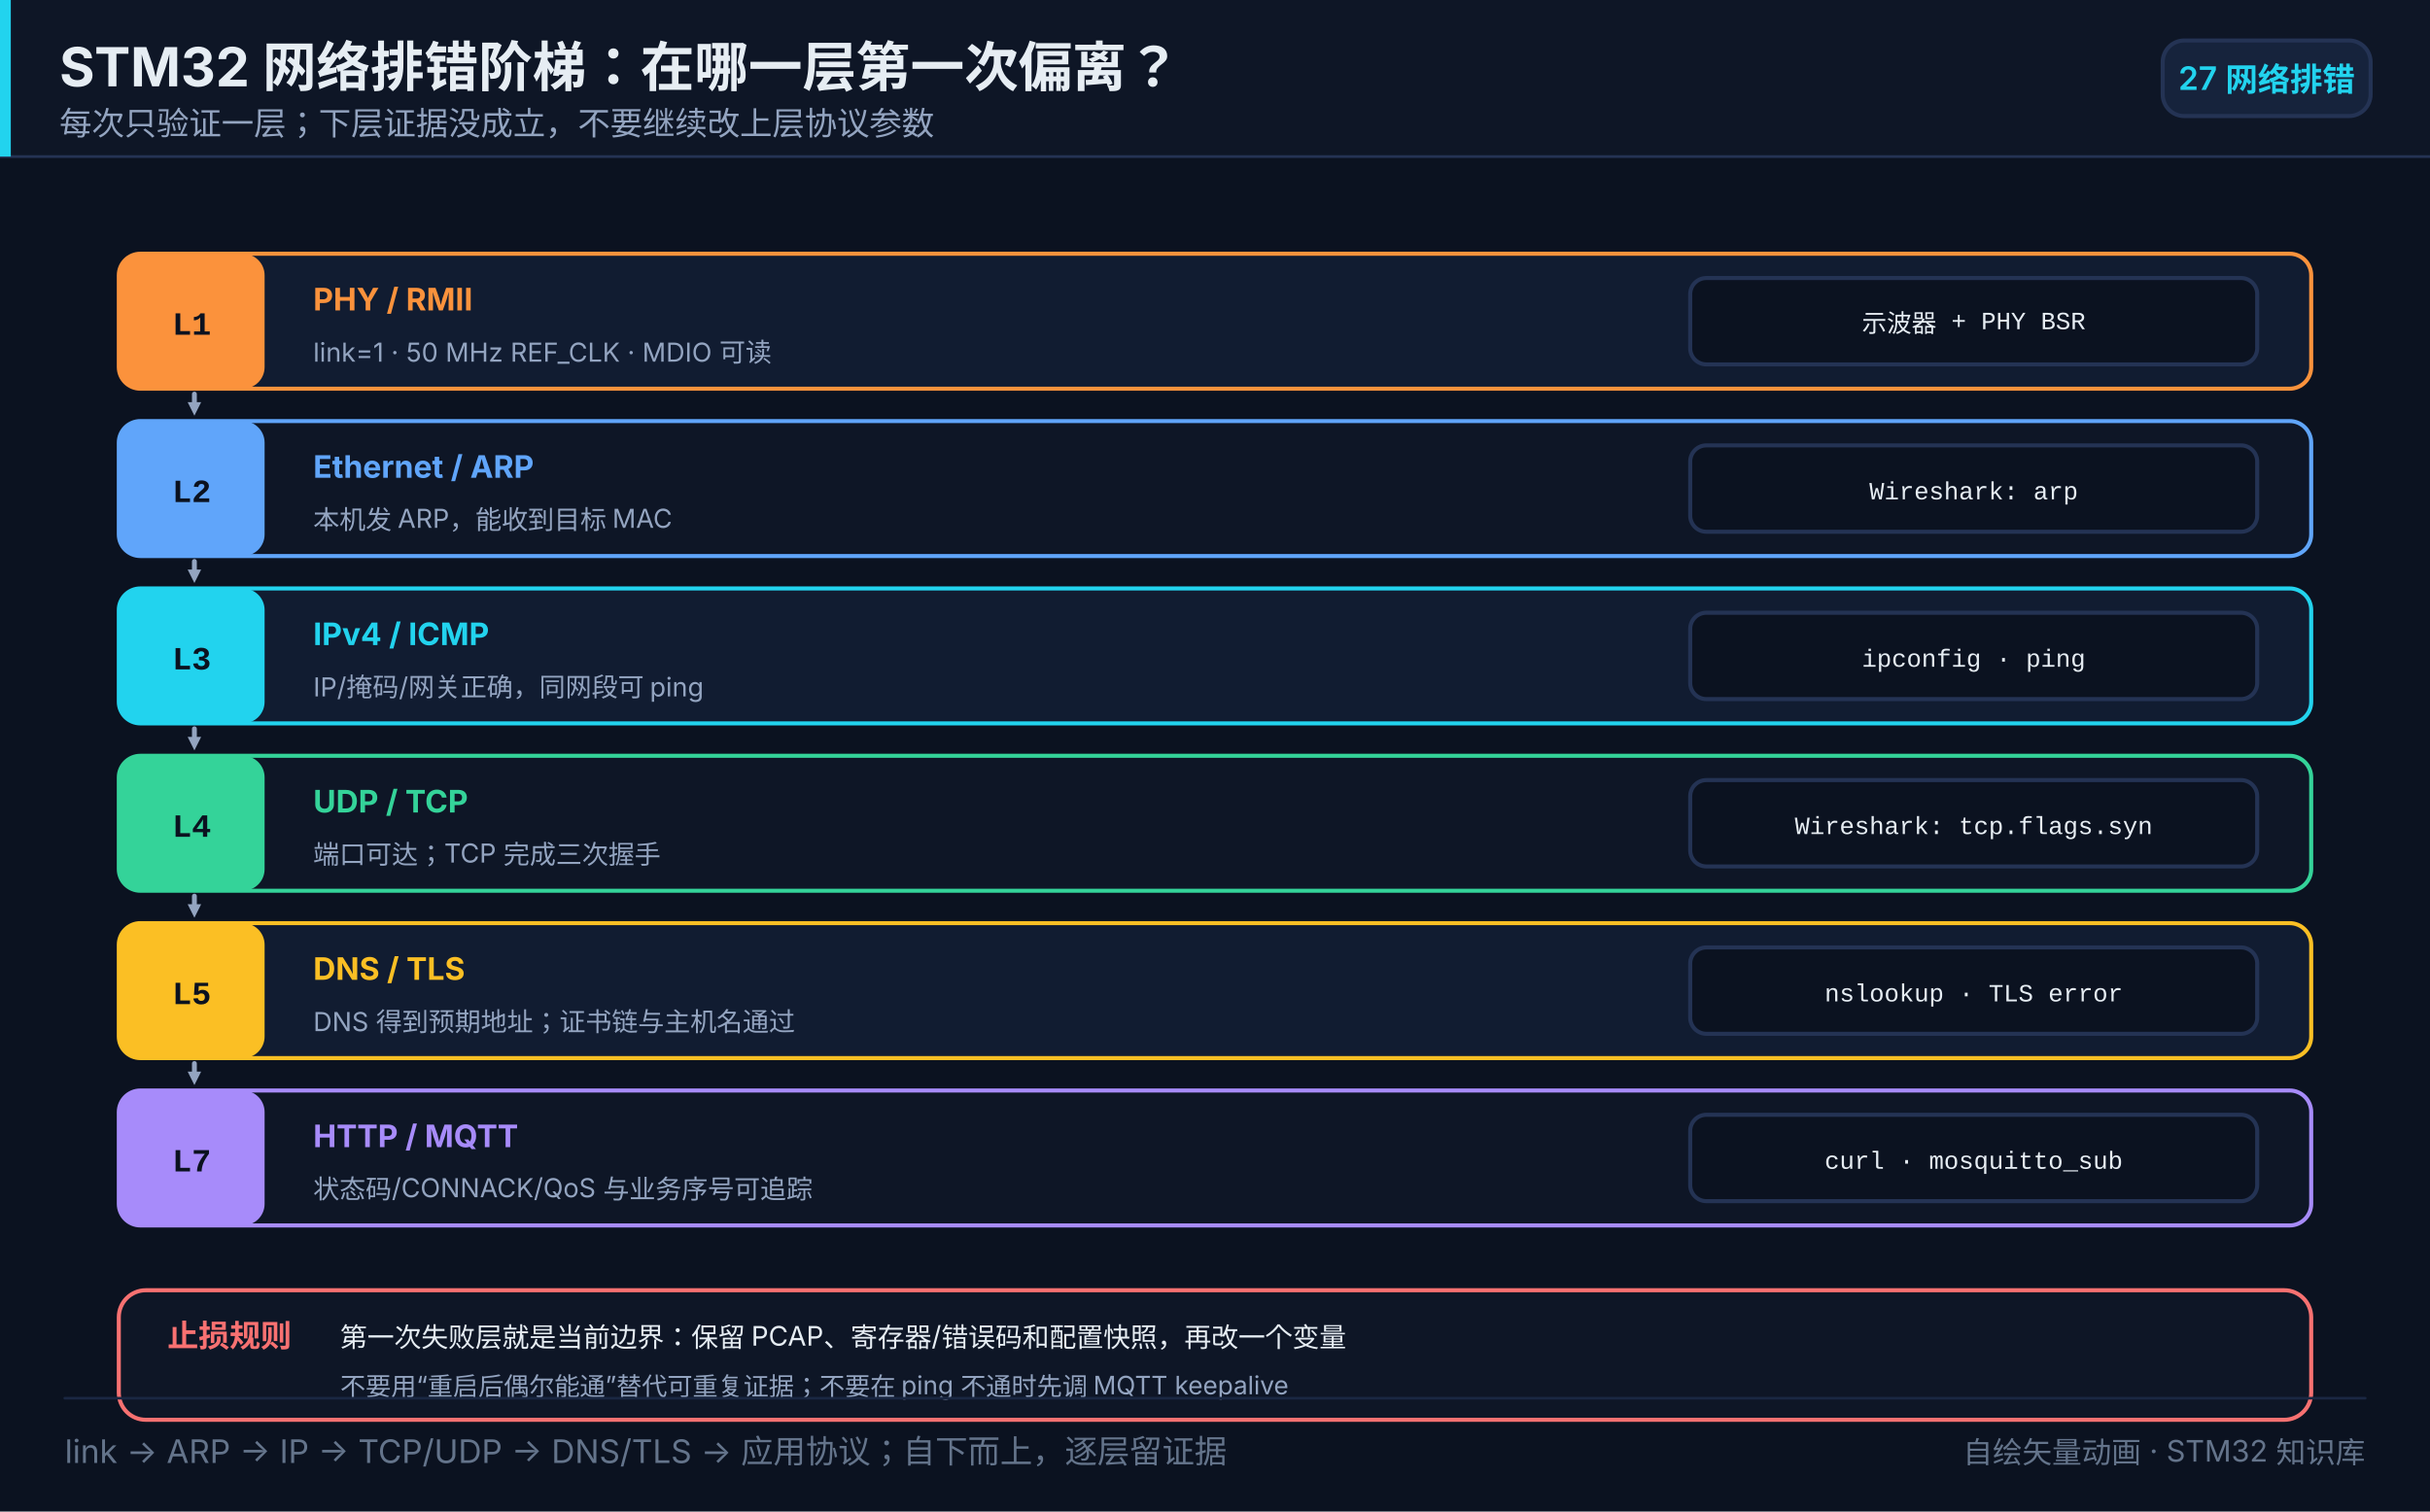
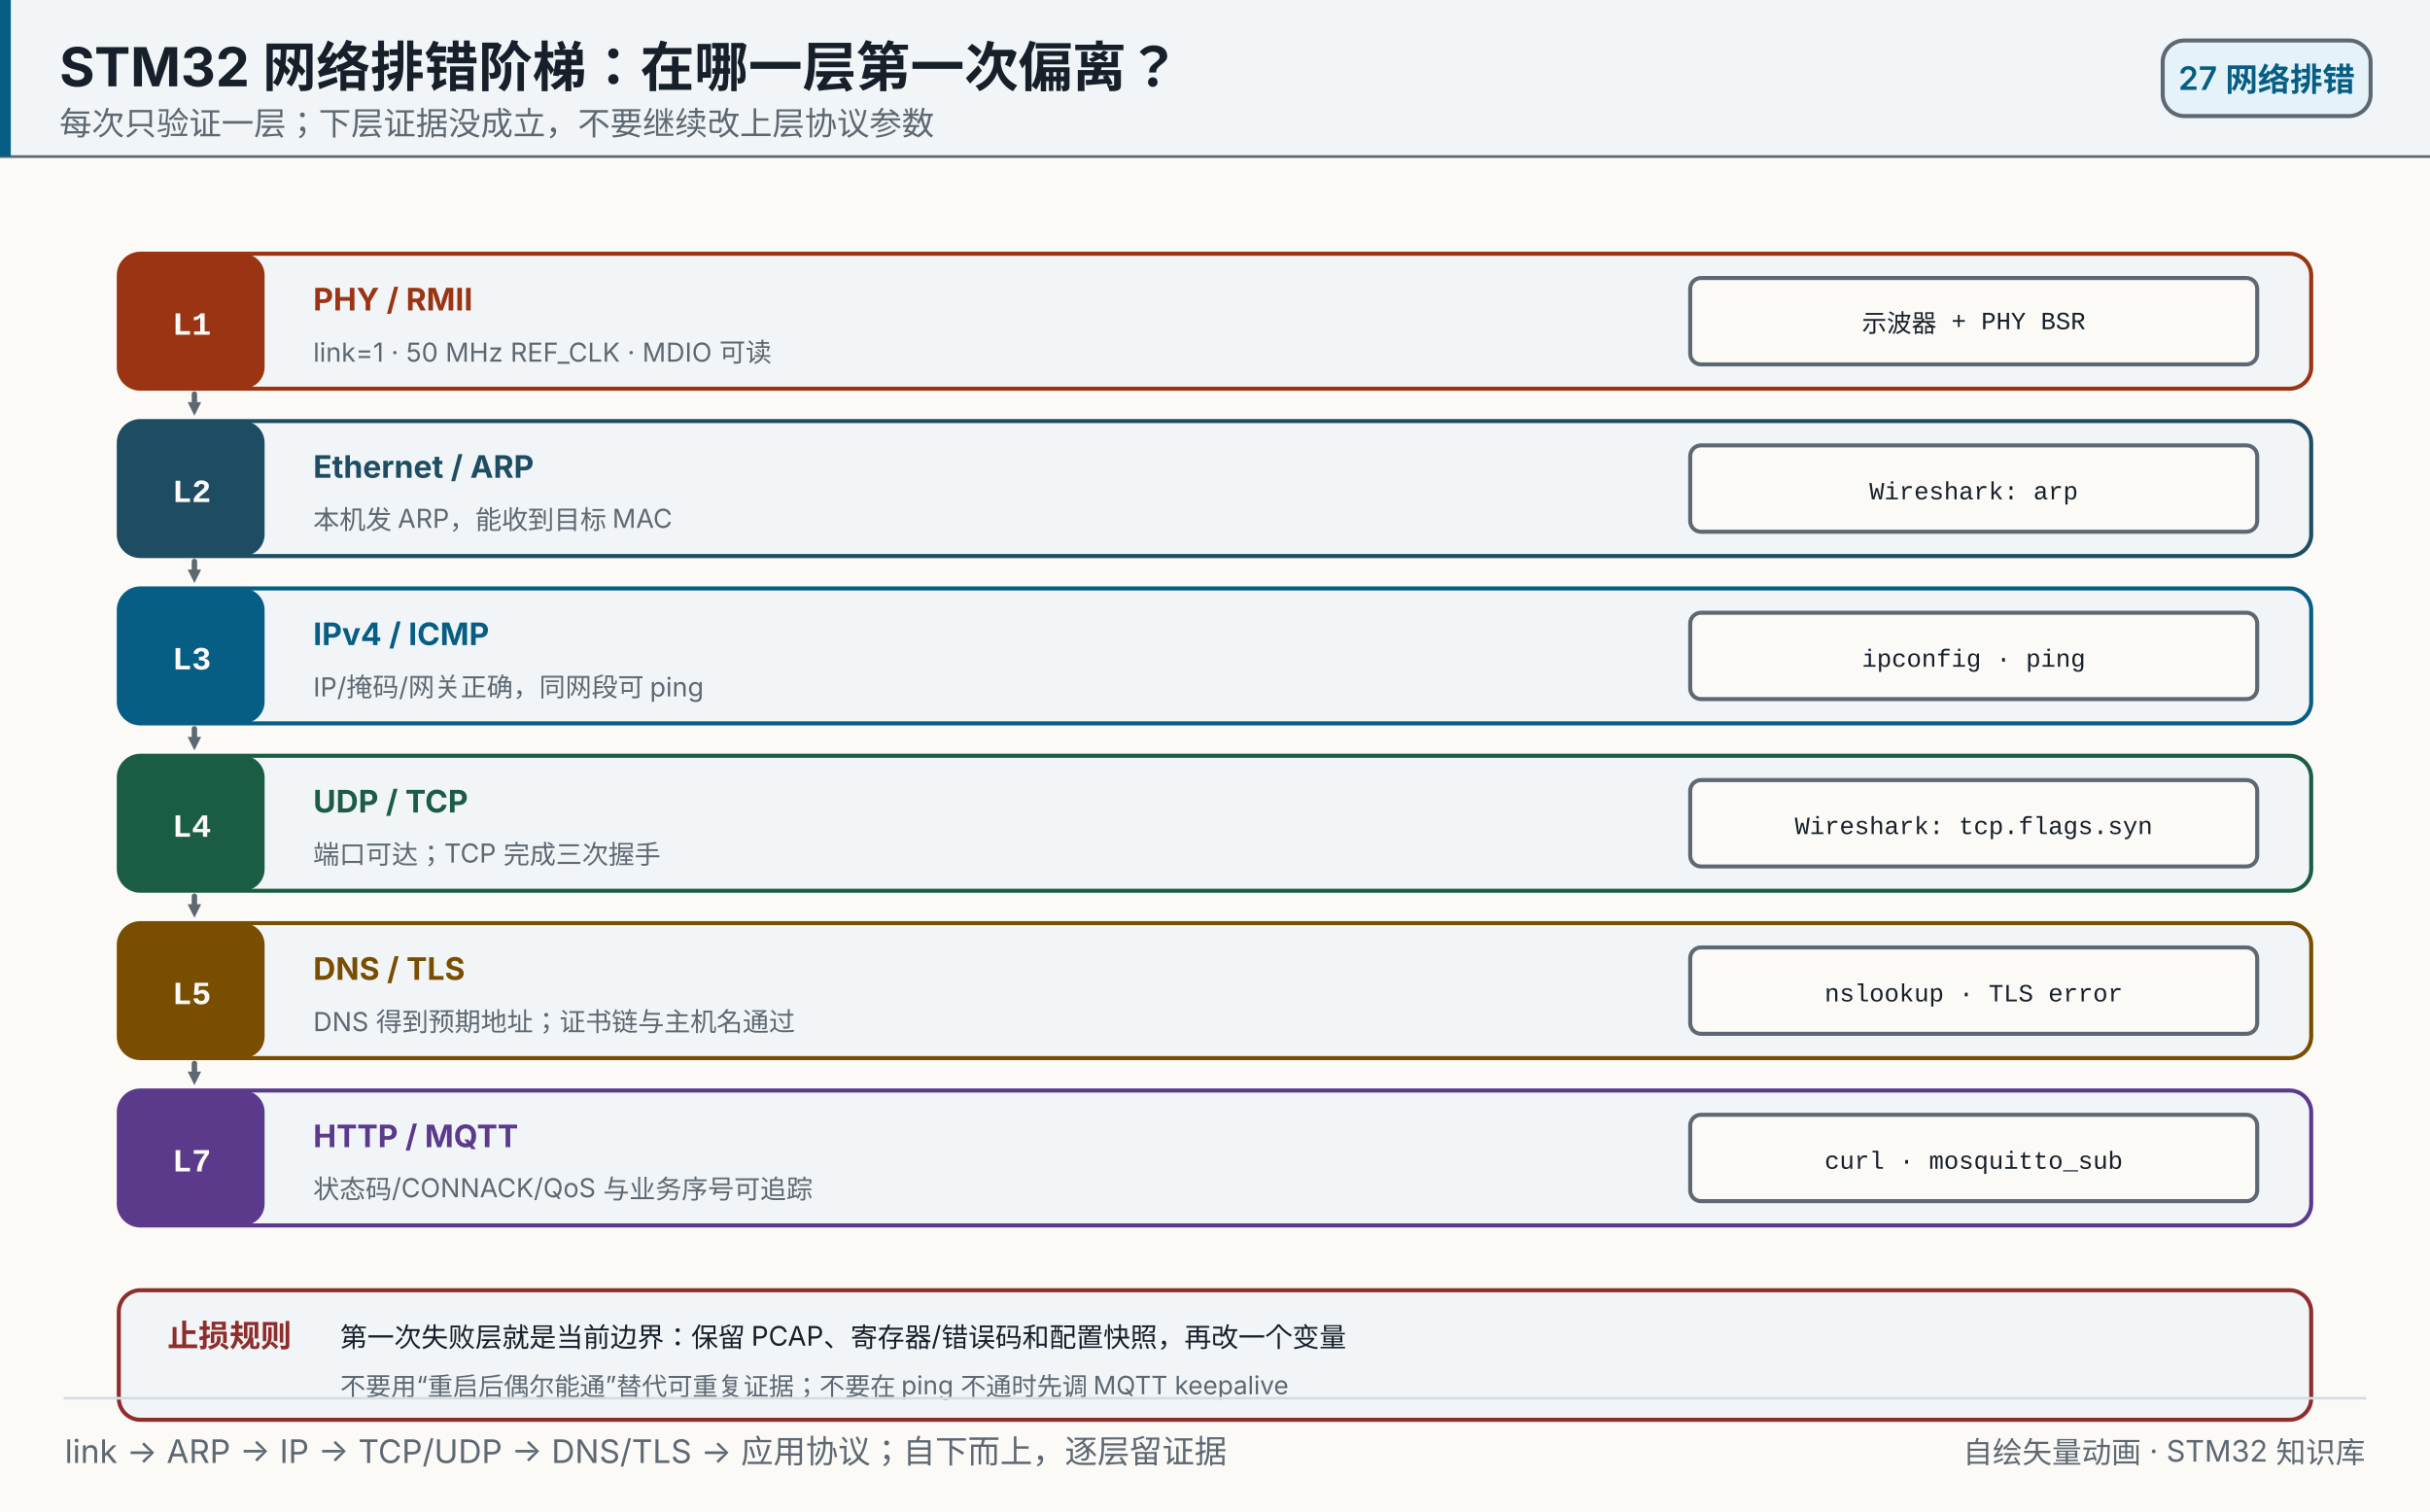
<svg xmlns="http://www.w3.org/2000/svg" width="900" height="560" viewBox="0 0 900 560" role="img" aria-label="STM32 网络排错阶梯：在哪一层第一次偏离？">
-   <rect x="0" y="0" width="900" height="560" fill="#0b1220" />
-   <rect x="0" y="0" width="900" height="58" fill="#0e1626" opacity="1" />
-   <line x1="0" y1="58" x2="900" y2="58" stroke="#243354" stroke-width="1" stroke-linecap="round" opacity="1" />
-   <rect x="0" y="0" width="4" height="58" fill="#22d3ee" opacity="1" />
-   <text x="22" y="32" font-size="20" fill="#e6edf3" text-anchor="start" opacity="1" font-family="'PingFang SC','Hiragino Sans GB','Microsoft YaHei',system-ui,-apple-system,'Segoe UI',sans-serif" font-weight="700">STM32 网络排错阶梯：在哪一层第一次偏离？</text>
-   <text x="22" y="50" font-size="12" fill="#93a4c0" text-anchor="start" opacity="1" font-family="'PingFang SC','Hiragino Sans GB','Microsoft YaHei',system-ui,-apple-system,'Segoe UI',sans-serif">每次只验证一层；下层证据没成立，不要继续改上层协议参数</text>
-   <rect x="801" y="15" width="77" height="28" fill="#16233c" opacity="1" rx="8" stroke="#243354" stroke-width="1.5" />
-   <text x="839.5" y="33.32" font-size="12" fill="#22d3ee" text-anchor="middle" opacity="1" font-family="'PingFang SC','Hiragino Sans GB','Microsoft YaHei',system-ui,-apple-system,'Segoe UI',sans-serif" font-weight="600">27 网络排错</text>
-   <rect x="44" y="94" width="812" height="50" fill="#111c31" opacity="1" rx="8" stroke="#fb923c" stroke-width="1.5" />
-   <rect x="44" y="94" width="54" height="50" fill="#fb923c" opacity="1" rx="8" />
-   <text x="71" y="124" font-size="12" fill="#0b1220" text-anchor="middle" opacity="1" font-family="ui-monospace,SFMono-Regular,'JetBrains Mono',Consolas,'Courier New',monospace" font-weight="800">L1</text>
-   <text x="116" y="115" font-size="11.5" fill="#fb923c" text-anchor="start" opacity="1" font-family="'PingFang SC','Hiragino Sans GB','Microsoft YaHei',system-ui,-apple-system,'Segoe UI',sans-serif" font-weight="700">PHY / RMII</text>
-   <text x="116" y="134" font-size="9.7" fill="#93a4c0" text-anchor="start" opacity="1" font-family="'PingFang SC','Hiragino Sans GB','Microsoft YaHei',system-ui,-apple-system,'Segoe UI',sans-serif">link=1 · 50 MHz REF_CLK · MDIO 可读</text>
-   <rect x="626" y="103" width="210" height="32" fill="#0b1220" opacity="1" rx="6" stroke="#243354" stroke-width="1.5" />
-   <text x="731" y="123" font-size="9.2" fill="#e6edf3" text-anchor="middle" opacity="1" font-family="ui-monospace,SFMono-Regular,'JetBrains Mono',Consolas,'Courier New',monospace">示波器 + PHY BSR</text>
-   <line x1="72" y1="146" x2="72" y2="149" stroke="#93a4c0" stroke-width="1.8" stroke-linecap="round" opacity="1" />
-   <polygon points="72.00,154.00 69.50,149.00 74.50,149.00" fill="#93a4c0" opacity="1" />
-   <rect x="44" y="156" width="812" height="50" fill="#0e1626" opacity="1" rx="8" stroke="#60a5fa" stroke-width="1.5" />
-   <rect x="44" y="156" width="54" height="50" fill="#60a5fa" opacity="1" rx="8" />
-   <text x="71" y="186" font-size="12" fill="#0b1220" text-anchor="middle" opacity="1" font-family="ui-monospace,SFMono-Regular,'JetBrains Mono',Consolas,'Courier New',monospace" font-weight="800">L2</text>
-   <text x="116" y="177" font-size="11.5" fill="#60a5fa" text-anchor="start" opacity="1" font-family="'PingFang SC','Hiragino Sans GB','Microsoft YaHei',system-ui,-apple-system,'Segoe UI',sans-serif" font-weight="700">Ethernet / ARP</text>
-   <text x="116" y="196" font-size="9.7" fill="#93a4c0" text-anchor="start" opacity="1" font-family="'PingFang SC','Hiragino Sans GB','Microsoft YaHei',system-ui,-apple-system,'Segoe UI',sans-serif">本机发 ARP，能收到目标 MAC</text>
-   <rect x="626" y="165" width="210" height="32" fill="#0b1220" opacity="1" rx="6" stroke="#243354" stroke-width="1.5" />
-   <text x="731" y="185" font-size="9.2" fill="#e6edf3" text-anchor="middle" opacity="1" font-family="ui-monospace,SFMono-Regular,'JetBrains Mono',Consolas,'Courier New',monospace">Wireshark: arp</text>
-   <line x1="72" y1="208" x2="72" y2="211" stroke="#93a4c0" stroke-width="1.8" stroke-linecap="round" opacity="1" />
-   <polygon points="72.00,216.00 69.50,211.00 74.50,211.00" fill="#93a4c0" opacity="1" />
-   <rect x="44" y="218" width="812" height="50" fill="#111c31" opacity="1" rx="8" stroke="#22d3ee" stroke-width="1.5" />
-   <rect x="44" y="218" width="54" height="50" fill="#22d3ee" opacity="1" rx="8" />
-   <text x="71" y="248" font-size="12" fill="#0b1220" text-anchor="middle" opacity="1" font-family="ui-monospace,SFMono-Regular,'JetBrains Mono',Consolas,'Courier New',monospace" font-weight="800">L3</text>
-   <text x="116" y="239" font-size="11.5" fill="#22d3ee" text-anchor="start" opacity="1" font-family="'PingFang SC','Hiragino Sans GB','Microsoft YaHei',system-ui,-apple-system,'Segoe UI',sans-serif" font-weight="700">IPv4 / ICMP</text>
-   <text x="116" y="258" font-size="9.7" fill="#93a4c0" text-anchor="start" opacity="1" font-family="'PingFang SC','Hiragino Sans GB','Microsoft YaHei',system-ui,-apple-system,'Segoe UI',sans-serif">IP/掩码/网关正确，同网段可 ping</text>
-   <rect x="626" y="227" width="210" height="32" fill="#0b1220" opacity="1" rx="6" stroke="#243354" stroke-width="1.5" />
-   <text x="731" y="247" font-size="9.2" fill="#e6edf3" text-anchor="middle" opacity="1" font-family="ui-monospace,SFMono-Regular,'JetBrains Mono',Consolas,'Courier New',monospace">ipconfig · ping</text>
-   <line x1="72" y1="270" x2="72" y2="273" stroke="#93a4c0" stroke-width="1.8" stroke-linecap="round" opacity="1" />
-   <polygon points="72.00,278.00 69.50,273.00 74.50,273.00" fill="#93a4c0" opacity="1" />
-   <rect x="44" y="280" width="812" height="50" fill="#0e1626" opacity="1" rx="8" stroke="#34d399" stroke-width="1.5" />
-   <rect x="44" y="280" width="54" height="50" fill="#34d399" opacity="1" rx="8" />
-   <text x="71" y="310" font-size="12" fill="#0b1220" text-anchor="middle" opacity="1" font-family="ui-monospace,SFMono-Regular,'JetBrains Mono',Consolas,'Courier New',monospace" font-weight="800">L4</text>
-   <text x="116" y="301" font-size="11.5" fill="#34d399" text-anchor="start" opacity="1" font-family="'PingFang SC','Hiragino Sans GB','Microsoft YaHei',system-ui,-apple-system,'Segoe UI',sans-serif" font-weight="700">UDP / TCP</text>
-   <text x="116" y="320" font-size="9.7" fill="#93a4c0" text-anchor="start" opacity="1" font-family="'PingFang SC','Hiragino Sans GB','Microsoft YaHei',system-ui,-apple-system,'Segoe UI',sans-serif">端口可达；TCP 完成三次握手</text>
-   <rect x="626" y="289" width="210" height="32" fill="#0b1220" opacity="1" rx="6" stroke="#243354" stroke-width="1.5" />
-   <text x="731" y="309" font-size="9.2" fill="#e6edf3" text-anchor="middle" opacity="1" font-family="ui-monospace,SFMono-Regular,'JetBrains Mono',Consolas,'Courier New',monospace">Wireshark: tcp.flags.syn</text>
-   <line x1="72" y1="332" x2="72" y2="335" stroke="#93a4c0" stroke-width="1.8" stroke-linecap="round" opacity="1" />
-   <polygon points="72.00,340.00 69.50,335.00 74.50,335.00" fill="#93a4c0" opacity="1" />
-   <rect x="44" y="342" width="812" height="50" fill="#111c31" opacity="1" rx="8" stroke="#fbbf24" stroke-width="1.5" />
-   <rect x="44" y="342" width="54" height="50" fill="#fbbf24" opacity="1" rx="8" />
-   <text x="71" y="372" font-size="12" fill="#0b1220" text-anchor="middle" opacity="1" font-family="ui-monospace,SFMono-Regular,'JetBrains Mono',Consolas,'Courier New',monospace" font-weight="800">L5</text>
-   <text x="116" y="363" font-size="11.5" fill="#fbbf24" text-anchor="start" opacity="1" font-family="'PingFang SC','Hiragino Sans GB','Microsoft YaHei',system-ui,-apple-system,'Segoe UI',sans-serif" font-weight="700">DNS / TLS</text>
-   <text x="116" y="382" font-size="9.7" fill="#93a4c0" text-anchor="start" opacity="1" font-family="'PingFang SC','Hiragino Sans GB','Microsoft YaHei',system-ui,-apple-system,'Segoe UI',sans-serif">DNS 得到预期地址；证书链与主机名通过</text>
-   <rect x="626" y="351" width="210" height="32" fill="#0b1220" opacity="1" rx="6" stroke="#243354" stroke-width="1.5" />
-   <text x="731" y="371" font-size="9.2" fill="#e6edf3" text-anchor="middle" opacity="1" font-family="ui-monospace,SFMono-Regular,'JetBrains Mono',Consolas,'Courier New',monospace">nslookup · TLS error</text>
-   <line x1="72" y1="394" x2="72" y2="397" stroke="#93a4c0" stroke-width="1.8" stroke-linecap="round" opacity="1" />
-   <polygon points="72.00,402.00 69.50,397.00 74.50,397.00" fill="#93a4c0" opacity="1" />
-   <rect x="44" y="404" width="812" height="50" fill="#0e1626" opacity="1" rx="8" stroke="#a78bfa" stroke-width="1.5" />
-   <rect x="44" y="404" width="54" height="50" fill="#a78bfa" opacity="1" rx="8" />
-   <text x="71" y="434" font-size="12" fill="#0b1220" text-anchor="middle" opacity="1" font-family="ui-monospace,SFMono-Regular,'JetBrains Mono',Consolas,'Courier New',monospace" font-weight="800">L7</text>
-   <text x="116" y="425" font-size="11.5" fill="#a78bfa" text-anchor="start" opacity="1" font-family="'PingFang SC','Hiragino Sans GB','Microsoft YaHei',system-ui,-apple-system,'Segoe UI',sans-serif" font-weight="700">HTTP / MQTT</text>
-   <text x="116" y="444" font-size="9.7" fill="#93a4c0" text-anchor="start" opacity="1" font-family="'PingFang SC','Hiragino Sans GB','Microsoft YaHei',system-ui,-apple-system,'Segoe UI',sans-serif">状态码/CONNACK/QoS 与业务序号可追踪</text>
-   <rect x="626" y="413" width="210" height="32" fill="#0b1220" opacity="1" rx="6" stroke="#243354" stroke-width="1.5" />
-   <text x="731" y="433" font-size="9.2" fill="#e6edf3" text-anchor="middle" opacity="1" font-family="ui-monospace,SFMono-Regular,'JetBrains Mono',Consolas,'Courier New',monospace">curl · mosquitto_sub</text>
-   <rect x="44" y="478" width="812" height="48" fill="#0e1626" opacity="1" rx="10" stroke="#f87171" stroke-width="1.5" />
-   <text x="62" y="499" font-size="11.5" fill="#f87171" text-anchor="start" opacity="1" font-family="'PingFang SC','Hiragino Sans GB','Microsoft YaHei',system-ui,-apple-system,'Segoe UI',sans-serif" font-weight="700">止损规则</text>
-   <text x="126" y="499" font-size="10" fill="#e6edf3" text-anchor="start" opacity="1" font-family="'PingFang SC','Hiragino Sans GB','Microsoft YaHei',system-ui,-apple-system,'Segoe UI',sans-serif">第一次失败层就是当前边界：保留 PCAP、寄存器/错误码和配置快照，再改一个变量</text>
-   <text x="126" y="517" font-size="9.4" fill="#93a4c0" text-anchor="start" opacity="1" font-family="'PingFang SC','Hiragino Sans GB','Microsoft YaHei',system-ui,-apple-system,'Segoe UI',sans-serif">不要用“重启后偶尔能通”替代可重复证据；不要在 ping 不通时先调 MQTT keepalive</text>
-   <line x1="24" y1="518" x2="876" y2="518" stroke="#1a2742" stroke-width="1" stroke-linecap="round" opacity="1" />
-   <text x="24" y="542" font-size="12" fill="#64748b" text-anchor="start" opacity="1" font-family="'PingFang SC','Hiragino Sans GB','Microsoft YaHei',system-ui,-apple-system,'Segoe UI',sans-serif">link → ARP → IP → TCP/UDP → DNS/TLS → 应用协议；自下而上，逐层留证据</text>
-   <text x="876" y="542" font-size="11" fill="#64748b" text-anchor="end" opacity="1" font-family="'PingFang SC','Hiragino Sans GB','Microsoft YaHei',system-ui,-apple-system,'Segoe UI',sans-serif">自绘矢量动画 · STM32 知识库</text>
+   <rect x="0" y="0" width="900" height="560" fill="#fbfaf7" />
+   <rect x="0" y="0" width="900" height="58" fill="#f1f5f7" opacity="1" />
+   <line x1="0" y1="58" x2="900" y2="58" stroke="#5e6872" stroke-width="1" stroke-linecap="round" opacity="1" />
+   <rect x="0" y="0" width="4" height="58" fill="#075e84" opacity="1" />
+   <text x="22" y="32" font-size="20" fill="#17202a" text-anchor="start" opacity="1" font-family="'PingFang SC','Hiragino Sans GB','Microsoft YaHei',system-ui,-apple-system,'Segoe UI',sans-serif" font-weight="700">STM32 网络排错阶梯：在哪一层第一次偏离？</text>
+   <text x="22" y="50" font-size="12" fill="#5e6872" text-anchor="start" opacity="1" font-family="'PingFang SC','Hiragino Sans GB','Microsoft YaHei',system-ui,-apple-system,'Segoe UI',sans-serif">每次只验证一层；下层证据没成立，不要继续改上层协议参数</text>
+   <rect x="801" y="15" width="77" height="28" fill="#e5f3f8" opacity="1" rx="8" stroke="#5e6872" stroke-width="1.5" />
+   <text x="839.5" y="33.32" font-size="12" fill="#075e84" text-anchor="middle" opacity="1" font-family="'PingFang SC','Hiragino Sans GB','Microsoft YaHei',system-ui,-apple-system,'Segoe UI',sans-serif" font-weight="600">27 网络排错</text>
+   <rect x="44" y="94" width="812" height="50" fill="#f1f5f7" opacity="1" rx="8" stroke="#9a3412" stroke-width="1.5" />
+   <rect x="44" y="94" width="54" height="50" fill="#9a3412" opacity="1" rx="8" />
+   <text x="71" y="124" font-size="12" fill="#fbfaf7" text-anchor="middle" opacity="1" font-family="ui-monospace,SFMono-Regular,'JetBrains Mono',Consolas,'Courier New',monospace" font-weight="800">L1</text>
+   <text x="116" y="115" font-size="11.5" fill="#9a3412" text-anchor="start" opacity="1" font-family="'PingFang SC','Hiragino Sans GB','Microsoft YaHei',system-ui,-apple-system,'Segoe UI',sans-serif" font-weight="700">PHY / RMII</text>
+   <text x="116" y="134" font-size="9.7" fill="#5e6872" text-anchor="start" opacity="1" font-family="'PingFang SC','Hiragino Sans GB','Microsoft YaHei',system-ui,-apple-system,'Segoe UI',sans-serif">link=1 · 50 MHz REF_CLK · MDIO 可读</text>
+   <rect x="626" y="103" width="210" height="32" fill="#fbfaf7" opacity="1" rx="4" stroke="#5e6872" stroke-width="1.5" />
+   <text x="731" y="123" font-size="9.2" fill="#17202a" text-anchor="middle" opacity="1" font-family="ui-monospace,SFMono-Regular,'JetBrains Mono',Consolas,'Courier New',monospace">示波器 + PHY BSR</text>
+   <line x1="72" y1="146" x2="72" y2="149" stroke="#5e6872" stroke-width="2" stroke-linecap="round" opacity="1" />
+   <polygon points="72.00,154.00 69.50,149.00 74.50,149.00" fill="#5e6872" opacity="1" />
+   <rect x="44" y="156" width="812" height="50" fill="#f1f5f7" opacity="1" rx="8" stroke="#1e4d63" stroke-width="1.5" />
+   <rect x="44" y="156" width="54" height="50" fill="#1e4d63" opacity="1" rx="8" />
+   <text x="71" y="186" font-size="12" fill="#fbfaf7" text-anchor="middle" opacity="1" font-family="ui-monospace,SFMono-Regular,'JetBrains Mono',Consolas,'Courier New',monospace" font-weight="800">L2</text>
+   <text x="116" y="177" font-size="11.5" fill="#1e4d63" text-anchor="start" opacity="1" font-family="'PingFang SC','Hiragino Sans GB','Microsoft YaHei',system-ui,-apple-system,'Segoe UI',sans-serif" font-weight="700">Ethernet / ARP</text>
+   <text x="116" y="196" font-size="9.7" fill="#5e6872" text-anchor="start" opacity="1" font-family="'PingFang SC','Hiragino Sans GB','Microsoft YaHei',system-ui,-apple-system,'Segoe UI',sans-serif">本机发 ARP，能收到目标 MAC</text>
+   <rect x="626" y="165" width="210" height="32" fill="#fbfaf7" opacity="1" rx="4" stroke="#5e6872" stroke-width="1.5" />
+   <text x="731" y="185" font-size="9.2" fill="#17202a" text-anchor="middle" opacity="1" font-family="ui-monospace,SFMono-Regular,'JetBrains Mono',Consolas,'Courier New',monospace">Wireshark: arp</text>
+   <line x1="72" y1="208" x2="72" y2="211" stroke="#5e6872" stroke-width="2" stroke-linecap="round" opacity="1" />
+   <polygon points="72.00,216.00 69.50,211.00 74.50,211.00" fill="#5e6872" opacity="1" />
+   <rect x="44" y="218" width="812" height="50" fill="#f1f5f7" opacity="1" rx="8" stroke="#075e84" stroke-width="1.5" />
+   <rect x="44" y="218" width="54" height="50" fill="#075e84" opacity="1" rx="8" />
+   <text x="71" y="248" font-size="12" fill="#fbfaf7" text-anchor="middle" opacity="1" font-family="ui-monospace,SFMono-Regular,'JetBrains Mono',Consolas,'Courier New',monospace" font-weight="800">L3</text>
+   <text x="116" y="239" font-size="11.5" fill="#075e84" text-anchor="start" opacity="1" font-family="'PingFang SC','Hiragino Sans GB','Microsoft YaHei',system-ui,-apple-system,'Segoe UI',sans-serif" font-weight="700">IPv4 / ICMP</text>
+   <text x="116" y="258" font-size="9.7" fill="#5e6872" text-anchor="start" opacity="1" font-family="'PingFang SC','Hiragino Sans GB','Microsoft YaHei',system-ui,-apple-system,'Segoe UI',sans-serif">IP/掩码/网关正确，同网段可 ping</text>
+   <rect x="626" y="227" width="210" height="32" fill="#fbfaf7" opacity="1" rx="4" stroke="#5e6872" stroke-width="1.5" />
+   <text x="731" y="247" font-size="9.2" fill="#17202a" text-anchor="middle" opacity="1" font-family="ui-monospace,SFMono-Regular,'JetBrains Mono',Consolas,'Courier New',monospace">ipconfig · ping</text>
+   <line x1="72" y1="270" x2="72" y2="273" stroke="#5e6872" stroke-width="2" stroke-linecap="round" opacity="1" />
+   <polygon points="72.00,278.00 69.50,273.00 74.50,273.00" fill="#5e6872" opacity="1" />
+   <rect x="44" y="280" width="812" height="50" fill="#f1f5f7" opacity="1" rx="8" stroke="#1b5c45" stroke-width="1.5" />
+   <rect x="44" y="280" width="54" height="50" fill="#1b5c45" opacity="1" rx="8" />
+   <text x="71" y="310" font-size="12" fill="#fbfaf7" text-anchor="middle" opacity="1" font-family="ui-monospace,SFMono-Regular,'JetBrains Mono',Consolas,'Courier New',monospace" font-weight="800">L4</text>
+   <text x="116" y="301" font-size="11.5" fill="#1b5c45" text-anchor="start" opacity="1" font-family="'PingFang SC','Hiragino Sans GB','Microsoft YaHei',system-ui,-apple-system,'Segoe UI',sans-serif" font-weight="700">UDP / TCP</text>
+   <text x="116" y="320" font-size="9.7" fill="#5e6872" text-anchor="start" opacity="1" font-family="'PingFang SC','Hiragino Sans GB','Microsoft YaHei',system-ui,-apple-system,'Segoe UI',sans-serif">端口可达；TCP 完成三次握手</text>
+   <rect x="626" y="289" width="210" height="32" fill="#fbfaf7" opacity="1" rx="4" stroke="#5e6872" stroke-width="1.5" />
+   <text x="731" y="309" font-size="9.2" fill="#17202a" text-anchor="middle" opacity="1" font-family="ui-monospace,SFMono-Regular,'JetBrains Mono',Consolas,'Courier New',monospace">Wireshark: tcp.flags.syn</text>
+   <line x1="72" y1="332" x2="72" y2="335" stroke="#5e6872" stroke-width="2" stroke-linecap="round" opacity="1" />
+   <polygon points="72.00,340.00 69.50,335.00 74.50,335.00" fill="#5e6872" opacity="1" />
+   <rect x="44" y="342" width="812" height="50" fill="#f1f5f7" opacity="1" rx="8" stroke="#7a4e00" stroke-width="1.5" />
+   <rect x="44" y="342" width="54" height="50" fill="#7a4e00" opacity="1" rx="8" />
+   <text x="71" y="372" font-size="12" fill="#fbfaf7" text-anchor="middle" opacity="1" font-family="ui-monospace,SFMono-Regular,'JetBrains Mono',Consolas,'Courier New',monospace" font-weight="800">L5</text>
+   <text x="116" y="363" font-size="11.5" fill="#7a4e00" text-anchor="start" opacity="1" font-family="'PingFang SC','Hiragino Sans GB','Microsoft YaHei',system-ui,-apple-system,'Segoe UI',sans-serif" font-weight="700">DNS / TLS</text>
+   <text x="116" y="382" font-size="9.7" fill="#5e6872" text-anchor="start" opacity="1" font-family="'PingFang SC','Hiragino Sans GB','Microsoft YaHei',system-ui,-apple-system,'Segoe UI',sans-serif">DNS 得到预期地址；证书链与主机名通过</text>
+   <rect x="626" y="351" width="210" height="32" fill="#fbfaf7" opacity="1" rx="4" stroke="#5e6872" stroke-width="1.5" />
+   <text x="731" y="371" font-size="9.2" fill="#17202a" text-anchor="middle" opacity="1" font-family="ui-monospace,SFMono-Regular,'JetBrains Mono',Consolas,'Courier New',monospace">nslookup · TLS error</text>
+   <line x1="72" y1="394" x2="72" y2="397" stroke="#5e6872" stroke-width="2" stroke-linecap="round" opacity="1" />
+   <polygon points="72.00,402.00 69.50,397.00 74.50,397.00" fill="#5e6872" opacity="1" />
+   <rect x="44" y="404" width="812" height="50" fill="#f1f5f7" opacity="1" rx="8" stroke="#5b3a8c" stroke-width="1.5" />
+   <rect x="44" y="404" width="54" height="50" fill="#5b3a8c" opacity="1" rx="8" />
+   <text x="71" y="434" font-size="12" fill="#fbfaf7" text-anchor="middle" opacity="1" font-family="ui-monospace,SFMono-Regular,'JetBrains Mono',Consolas,'Courier New',monospace" font-weight="800">L7</text>
+   <text x="116" y="425" font-size="11.5" fill="#5b3a8c" text-anchor="start" opacity="1" font-family="'PingFang SC','Hiragino Sans GB','Microsoft YaHei',system-ui,-apple-system,'Segoe UI',sans-serif" font-weight="700">HTTP / MQTT</text>
+   <text x="116" y="444" font-size="9.7" fill="#5e6872" text-anchor="start" opacity="1" font-family="'PingFang SC','Hiragino Sans GB','Microsoft YaHei',system-ui,-apple-system,'Segoe UI',sans-serif">状态码/CONNACK/QoS 与业务序号可追踪</text>
+   <rect x="626" y="413" width="210" height="32" fill="#fbfaf7" opacity="1" rx="4" stroke="#5e6872" stroke-width="1.5" />
+   <text x="731" y="433" font-size="9.2" fill="#17202a" text-anchor="middle" opacity="1" font-family="ui-monospace,SFMono-Regular,'JetBrains Mono',Consolas,'Courier New',monospace">curl · mosquitto_sub</text>
+   <rect x="44" y="478" width="812" height="48" fill="#f1f5f7" opacity="1" rx="8" stroke="#8f2d2d" stroke-width="1.5" />
+   <text x="62" y="499" font-size="11.5" fill="#8f2d2d" text-anchor="start" opacity="1" font-family="'PingFang SC','Hiragino Sans GB','Microsoft YaHei',system-ui,-apple-system,'Segoe UI',sans-serif" font-weight="700">止损规则</text>
+   <text x="126" y="499" font-size="10" fill="#17202a" text-anchor="start" opacity="1" font-family="'PingFang SC','Hiragino Sans GB','Microsoft YaHei',system-ui,-apple-system,'Segoe UI',sans-serif">第一次失败层就是当前边界：保留 PCAP、寄存器/错误码和配置快照，再改一个变量</text>
+   <text x="126" y="517" font-size="9.4" fill="#5e6872" text-anchor="start" opacity="1" font-family="'PingFang SC','Hiragino Sans GB','Microsoft YaHei',system-ui,-apple-system,'Segoe UI',sans-serif">不要用“重启后偶尔能通”替代可重复证据；不要在 ping 不通时先调 MQTT keepalive</text>
+   <line x1="24" y1="518" x2="876" y2="518" stroke="#d7dce1" stroke-width="1" stroke-linecap="round" opacity="1" />
+   <text x="24" y="542" font-size="12" fill="#5e6872" text-anchor="start" opacity="1" font-family="'PingFang SC','Hiragino Sans GB','Microsoft YaHei',system-ui,-apple-system,'Segoe UI',sans-serif">link → ARP → IP → TCP/UDP → DNS/TLS → 应用协议；自下而上，逐层留证据</text>
+   <text x="876" y="542" font-size="11" fill="#5e6872" text-anchor="end" opacity="1" font-family="'PingFang SC','Hiragino Sans GB','Microsoft YaHei',system-ui,-apple-system,'Segoe UI',sans-serif">自绘矢量动画 · STM32 知识库</text>
</svg>
